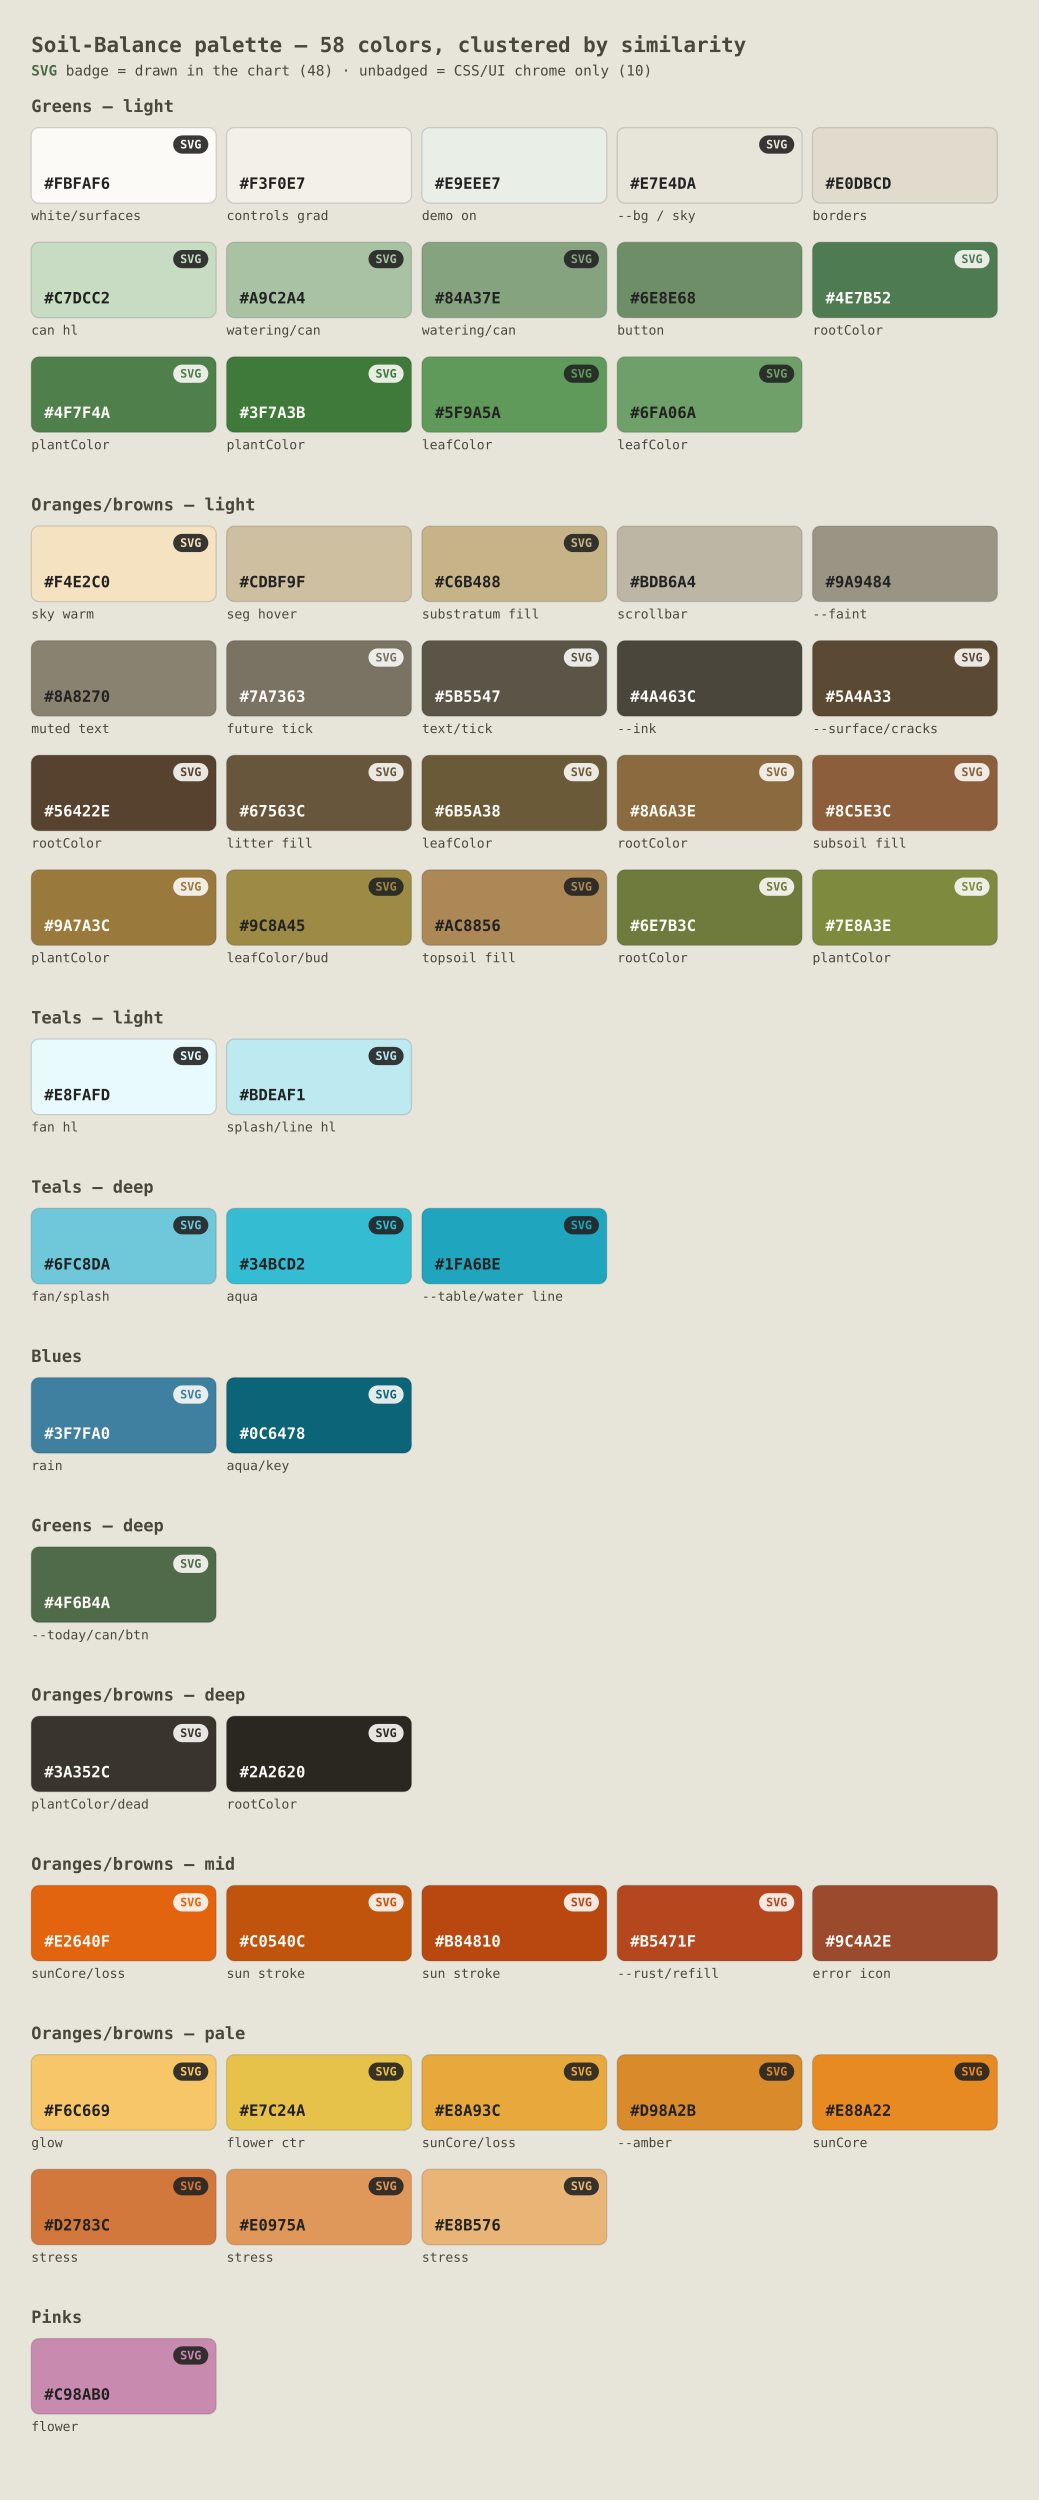
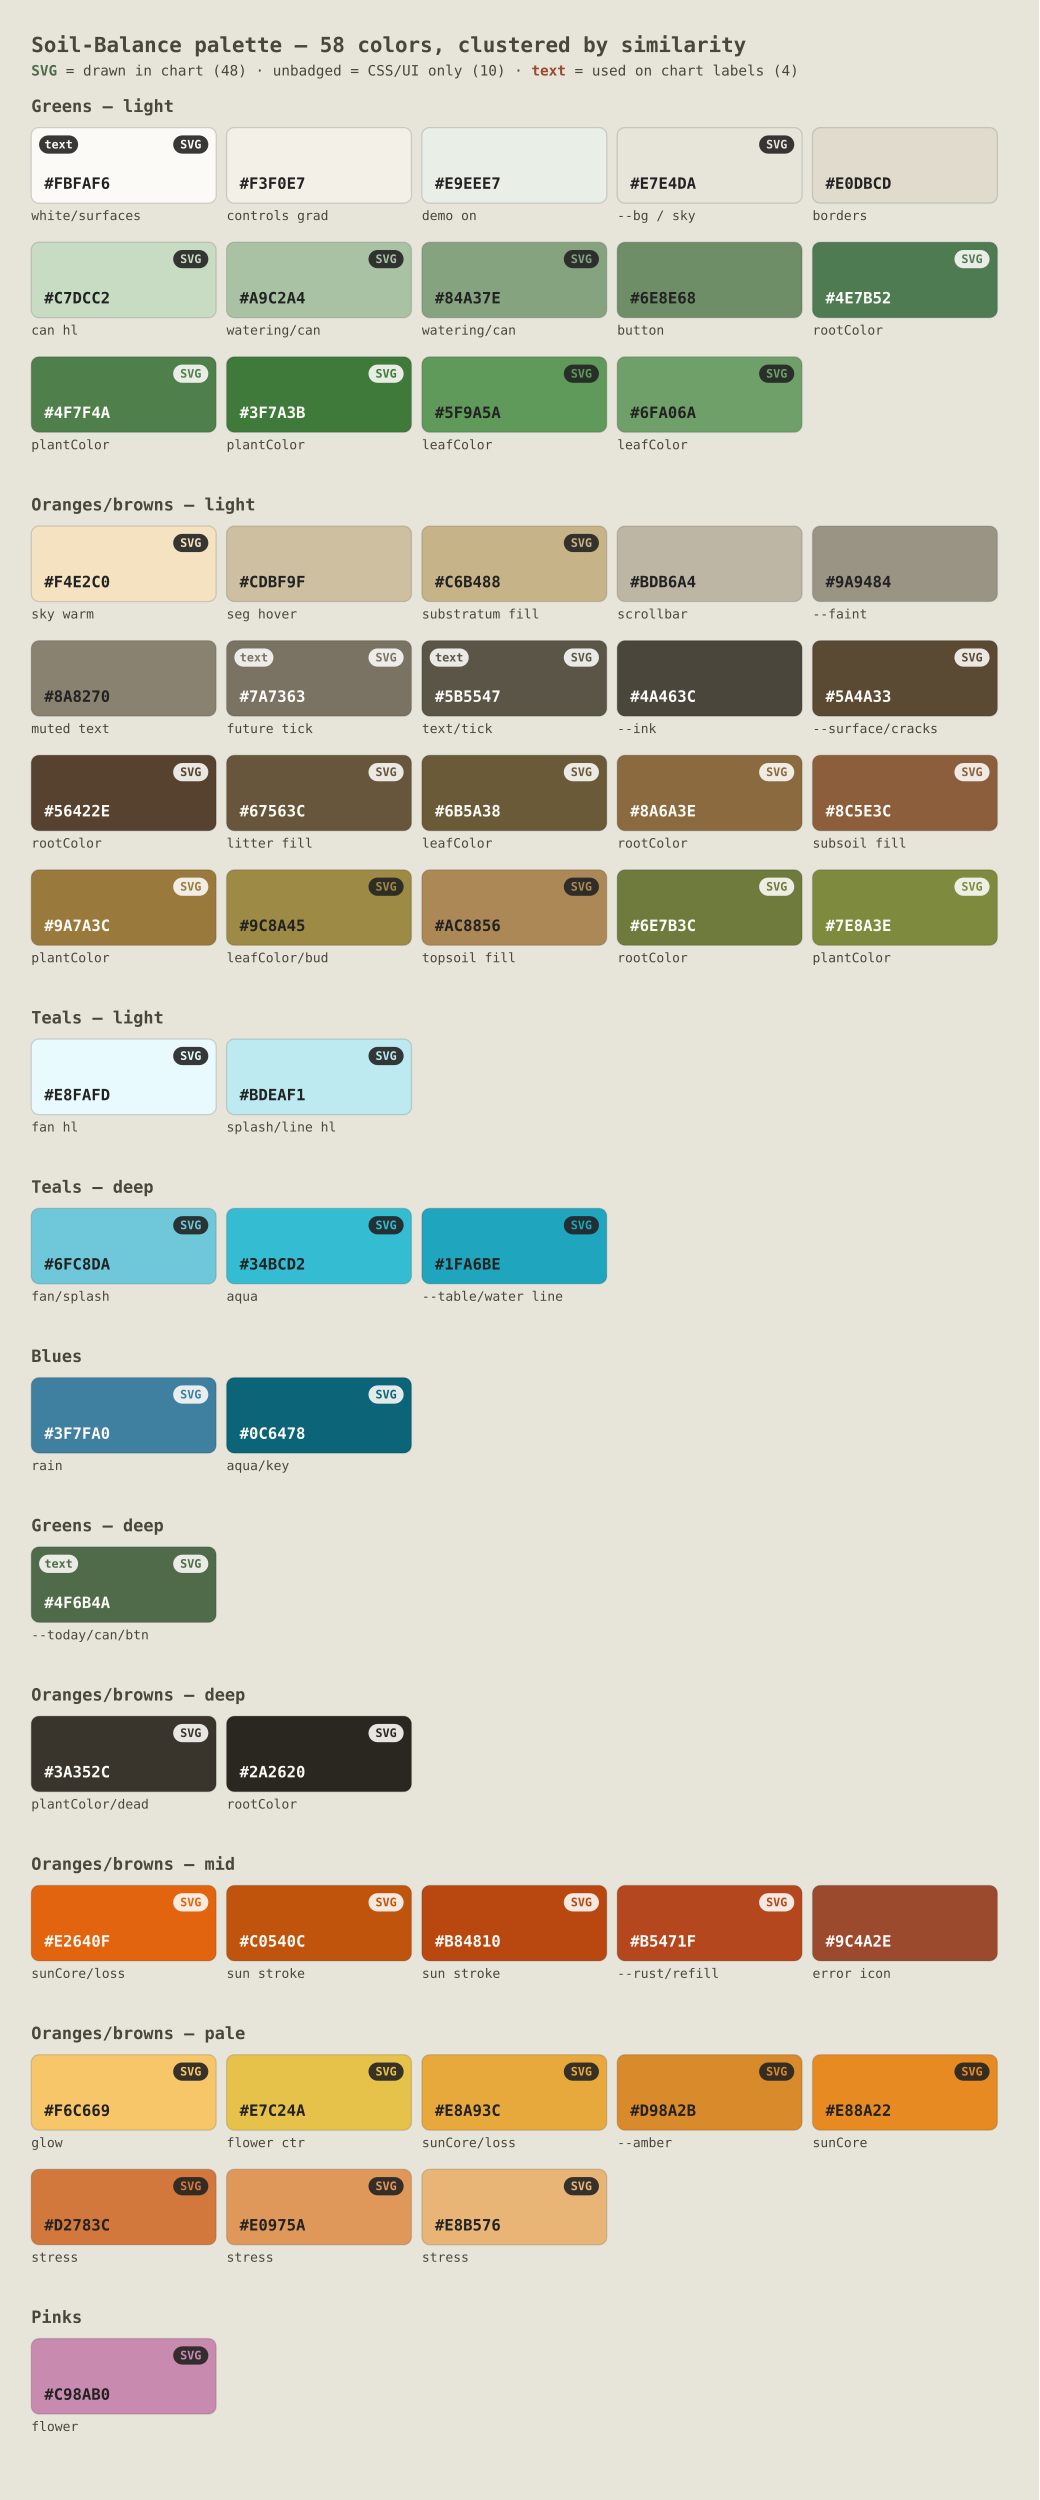
<svg xmlns="http://www.w3.org/2000/svg" width="798" height="1920" font-family="ui-monospace,Menlo,Consolas,monospace">
  <rect width="798" height="1920" fill="#E7E4DA" />
  <text x="24" y="40" font-size="16" font-weight="700" fill="#4A463C">Soil-Balance palette — 58 colors, clustered by similarity</text>
  <text x="24" y="58" font-size="11" fill="#4A463C">
-     <tspan font-weight="700" fill="#4F6B4A">SVG</tspan> badge = drawn in the chart (48)    ·    unbadged = CSS/UI chrome only (10)</text>
+     <tspan font-weight="700" fill="#4F6B4A">SVG</tspan> = drawn in chart (48)  ·  unbadged = CSS/UI only (10)  ·  <tspan font-weight="700" fill="#9C4A2E">text</tspan> = used on chart labels (4)</text>
  <text x="24" y="86" font-size="13" font-weight="700" fill="#4A463C">Greens — light</text>
  <rect x="24" y="98" width="142" height="58" rx="6" fill="#FBFAF6" stroke="#00000022" />
  <text x="34" y="145" font-size="12" font-weight="600" fill="#222">#FBFAF6</text>
  <rect x="133" y="104" width="27" height="14" rx="7" fill="#222" opacity="0.9" />
  <text x="146.5" y="114" text-anchor="middle" font-size="9" font-weight="700" fill="#FBFAF6">SVG</text>
+   <rect x="30" y="104" width="30" height="14" rx="7" fill="#222" opacity="0.9" />
+   <text x="45" y="114" text-anchor="middle" font-size="9" font-weight="700" fill="#FBFAF6">text</text>
  <text x="24" y="169" font-size="10" fill="#4A463C">white/surfaces</text>
  <rect x="174" y="98" width="142" height="58" rx="6" fill="#F3F0E7" stroke="#00000022" />
  <text x="184" y="145" font-size="12" font-weight="600" fill="#222">#F3F0E7</text>
  <text x="174" y="169" font-size="10" fill="#4A463C">controls grad</text>
  <rect x="324" y="98" width="142" height="58" rx="6" fill="#E9EEE7" stroke="#00000022" />
  <text x="334" y="145" font-size="12" font-weight="600" fill="#222">#E9EEE7</text>
  <text x="324" y="169" font-size="10" fill="#4A463C">demo on</text>
  <rect x="474" y="98" width="142" height="58" rx="6" fill="#E7E4DA" stroke="#00000022" />
  <text x="484" y="145" font-size="12" font-weight="600" fill="#222">#E7E4DA</text>
  <rect x="583" y="104" width="27" height="14" rx="7" fill="#222" opacity="0.9" />
  <text x="596.5" y="114" text-anchor="middle" font-size="9" font-weight="700" fill="#E7E4DA">SVG</text>
  <text x="474" y="169" font-size="10" fill="#4A463C">--bg / sky</text>
  <rect x="624" y="98" width="142" height="58" rx="6" fill="#E0DBCD" stroke="#00000022" />
  <text x="634" y="145" font-size="12" font-weight="600" fill="#222">#E0DBCD</text>
  <text x="624" y="169" font-size="10" fill="#4A463C">borders</text>
  <rect x="24" y="186" width="142" height="58" rx="6" fill="#C7DCC2" stroke="#00000022" />
  <text x="34" y="233" font-size="12" font-weight="600" fill="#222">#C7DCC2</text>
  <rect x="133" y="192" width="27" height="14" rx="7" fill="#222" opacity="0.9" />
  <text x="146.5" y="202" text-anchor="middle" font-size="9" font-weight="700" fill="#C7DCC2">SVG</text>
  <text x="24" y="257" font-size="10" fill="#4A463C">can hl</text>
  <rect x="174" y="186" width="142" height="58" rx="6" fill="#A9C2A4" stroke="#00000022" />
  <text x="184" y="233" font-size="12" font-weight="600" fill="#222">#A9C2A4</text>
  <rect x="283" y="192" width="27" height="14" rx="7" fill="#222" opacity="0.9" />
  <text x="296.5" y="202" text-anchor="middle" font-size="9" font-weight="700" fill="#A9C2A4">SVG</text>
  <text x="174" y="257" font-size="10" fill="#4A463C">watering/can</text>
  <rect x="324" y="186" width="142" height="58" rx="6" fill="#84A37E" stroke="#00000022" />
  <text x="334" y="233" font-size="12" font-weight="600" fill="#222">#84A37E</text>
  <rect x="433" y="192" width="27" height="14" rx="7" fill="#222" opacity="0.9" />
  <text x="446.5" y="202" text-anchor="middle" font-size="9" font-weight="700" fill="#84A37E">SVG</text>
  <text x="324" y="257" font-size="10" fill="#4A463C">watering/can</text>
  <rect x="474" y="186" width="142" height="58" rx="6" fill="#6E8E68" stroke="#00000022" />
  <text x="484" y="233" font-size="12" font-weight="600" fill="#222">#6E8E68</text>
  <text x="474" y="257" font-size="10" fill="#4A463C">button</text>
  <rect x="624" y="186" width="142" height="58" rx="6" fill="#4E7B52" stroke="#00000022" />
  <text x="634" y="233" font-size="12" font-weight="600" fill="#FBFAF6">#4E7B52</text>
  <rect x="733" y="192" width="27" height="14" rx="7" fill="#FBFAF6" opacity="0.9" />
  <text x="746.5" y="202" text-anchor="middle" font-size="9" font-weight="700" fill="#4E7B52">SVG</text>
  <text x="624" y="257" font-size="10" fill="#4A463C">rootColor</text>
  <rect x="24" y="274" width="142" height="58" rx="6" fill="#4F7F4A" stroke="#00000022" />
  <text x="34" y="321" font-size="12" font-weight="600" fill="#FBFAF6">#4F7F4A</text>
  <rect x="133" y="280" width="27" height="14" rx="7" fill="#FBFAF6" opacity="0.9" />
  <text x="146.5" y="290" text-anchor="middle" font-size="9" font-weight="700" fill="#4F7F4A">SVG</text>
  <text x="24" y="345" font-size="10" fill="#4A463C">plantColor</text>
  <rect x="174" y="274" width="142" height="58" rx="6" fill="#3F7A3B" stroke="#00000022" />
  <text x="184" y="321" font-size="12" font-weight="600" fill="#FBFAF6">#3F7A3B</text>
  <rect x="283" y="280" width="27" height="14" rx="7" fill="#FBFAF6" opacity="0.9" />
  <text x="296.5" y="290" text-anchor="middle" font-size="9" font-weight="700" fill="#3F7A3B">SVG</text>
  <text x="174" y="345" font-size="10" fill="#4A463C">plantColor</text>
  <rect x="324" y="274" width="142" height="58" rx="6" fill="#5F9A5A" stroke="#00000022" />
  <text x="334" y="321" font-size="12" font-weight="600" fill="#222">#5F9A5A</text>
  <rect x="433" y="280" width="27" height="14" rx="7" fill="#222" opacity="0.9" />
  <text x="446.5" y="290" text-anchor="middle" font-size="9" font-weight="700" fill="#5F9A5A">SVG</text>
  <text x="324" y="345" font-size="10" fill="#4A463C">leafColor</text>
  <rect x="474" y="274" width="142" height="58" rx="6" fill="#6FA06A" stroke="#00000022" />
  <text x="484" y="321" font-size="12" font-weight="600" fill="#222">#6FA06A</text>
  <rect x="583" y="280" width="27" height="14" rx="7" fill="#222" opacity="0.9" />
  <text x="596.5" y="290" text-anchor="middle" font-size="9" font-weight="700" fill="#6FA06A">SVG</text>
  <text x="474" y="345" font-size="10" fill="#4A463C">leafColor</text>
  <text x="24" y="392" font-size="13" font-weight="700" fill="#4A463C">Oranges/browns — light</text>
  <rect x="24" y="404" width="142" height="58" rx="6" fill="#F4E2C0" stroke="#00000022" />
  <text x="34" y="451" font-size="12" font-weight="600" fill="#222">#F4E2C0</text>
  <rect x="133" y="410" width="27" height="14" rx="7" fill="#222" opacity="0.9" />
  <text x="146.5" y="420" text-anchor="middle" font-size="9" font-weight="700" fill="#F4E2C0">SVG</text>
  <text x="24" y="475" font-size="10" fill="#4A463C">sky warm</text>
  <rect x="174" y="404" width="142" height="58" rx="6" fill="#CDBF9F" stroke="#00000022" />
  <text x="184" y="451" font-size="12" font-weight="600" fill="#222">#CDBF9F</text>
  <text x="174" y="475" font-size="10" fill="#4A463C">seg hover</text>
  <rect x="324" y="404" width="142" height="58" rx="6" fill="#C6B488" stroke="#00000022" />
  <text x="334" y="451" font-size="12" font-weight="600" fill="#222">#C6B488</text>
  <rect x="433" y="410" width="27" height="14" rx="7" fill="#222" opacity="0.9" />
  <text x="446.5" y="420" text-anchor="middle" font-size="9" font-weight="700" fill="#C6B488">SVG</text>
  <text x="324" y="475" font-size="10" fill="#4A463C">substratum fill</text>
  <rect x="474" y="404" width="142" height="58" rx="6" fill="#BDB6A4" stroke="#00000022" />
  <text x="484" y="451" font-size="12" font-weight="600" fill="#222">#BDB6A4</text>
  <text x="474" y="475" font-size="10" fill="#4A463C">scrollbar</text>
  <rect x="624" y="404" width="142" height="58" rx="6" fill="#9A9484" stroke="#00000022" />
  <text x="634" y="451" font-size="12" font-weight="600" fill="#222">#9A9484</text>
  <text x="624" y="475" font-size="10" fill="#4A463C">--faint</text>
  <rect x="24" y="492" width="142" height="58" rx="6" fill="#8A8270" stroke="#00000022" />
  <text x="34" y="539" font-size="12" font-weight="600" fill="#222">#8A8270</text>
  <text x="24" y="563" font-size="10" fill="#4A463C">muted text</text>
  <rect x="174" y="492" width="142" height="58" rx="6" fill="#7A7363" stroke="#00000022" />
  <text x="184" y="539" font-size="12" font-weight="600" fill="#FBFAF6">#7A7363</text>
  <rect x="283" y="498" width="27" height="14" rx="7" fill="#FBFAF6" opacity="0.9" />
  <text x="296.5" y="508" text-anchor="middle" font-size="9" font-weight="700" fill="#7A7363">SVG</text>
+   <rect x="180" y="498" width="30" height="14" rx="7" fill="#FBFAF6" opacity="0.9" />
+   <text x="195" y="508" text-anchor="middle" font-size="9" font-weight="700" fill="#7A7363">text</text>
  <text x="174" y="563" font-size="10" fill="#4A463C">future tick</text>
  <rect x="324" y="492" width="142" height="58" rx="6" fill="#5B5547" stroke="#00000022" />
  <text x="334" y="539" font-size="12" font-weight="600" fill="#FBFAF6">#5B5547</text>
  <rect x="433" y="498" width="27" height="14" rx="7" fill="#FBFAF6" opacity="0.9" />
  <text x="446.5" y="508" text-anchor="middle" font-size="9" font-weight="700" fill="#5B5547">SVG</text>
+   <rect x="330" y="498" width="30" height="14" rx="7" fill="#FBFAF6" opacity="0.9" />
+   <text x="345" y="508" text-anchor="middle" font-size="9" font-weight="700" fill="#5B5547">text</text>
  <text x="324" y="563" font-size="10" fill="#4A463C">text/tick</text>
  <rect x="474" y="492" width="142" height="58" rx="6" fill="#4A463C" stroke="#00000022" />
  <text x="484" y="539" font-size="12" font-weight="600" fill="#FBFAF6">#4A463C</text>
  <text x="474" y="563" font-size="10" fill="#4A463C">--ink</text>
  <rect x="624" y="492" width="142" height="58" rx="6" fill="#5A4A33" stroke="#00000022" />
  <text x="634" y="539" font-size="12" font-weight="600" fill="#FBFAF6">#5A4A33</text>
  <rect x="733" y="498" width="27" height="14" rx="7" fill="#FBFAF6" opacity="0.9" />
  <text x="746.5" y="508" text-anchor="middle" font-size="9" font-weight="700" fill="#5A4A33">SVG</text>
  <text x="624" y="563" font-size="10" fill="#4A463C">--surface/cracks</text>
  <rect x="24" y="580" width="142" height="58" rx="6" fill="#56422E" stroke="#00000022" />
  <text x="34" y="627" font-size="12" font-weight="600" fill="#FBFAF6">#56422E</text>
  <rect x="133" y="586" width="27" height="14" rx="7" fill="#FBFAF6" opacity="0.9" />
  <text x="146.5" y="596" text-anchor="middle" font-size="9" font-weight="700" fill="#56422E">SVG</text>
  <text x="24" y="651" font-size="10" fill="#4A463C">rootColor</text>
  <rect x="174" y="580" width="142" height="58" rx="6" fill="#67563C" stroke="#00000022" />
  <text x="184" y="627" font-size="12" font-weight="600" fill="#FBFAF6">#67563C</text>
  <rect x="283" y="586" width="27" height="14" rx="7" fill="#FBFAF6" opacity="0.9" />
  <text x="296.5" y="596" text-anchor="middle" font-size="9" font-weight="700" fill="#67563C">SVG</text>
  <text x="174" y="651" font-size="10" fill="#4A463C">litter fill</text>
  <rect x="324" y="580" width="142" height="58" rx="6" fill="#6B5A38" stroke="#00000022" />
  <text x="334" y="627" font-size="12" font-weight="600" fill="#FBFAF6">#6B5A38</text>
  <rect x="433" y="586" width="27" height="14" rx="7" fill="#FBFAF6" opacity="0.9" />
  <text x="446.5" y="596" text-anchor="middle" font-size="9" font-weight="700" fill="#6B5A38">SVG</text>
  <text x="324" y="651" font-size="10" fill="#4A463C">leafColor</text>
  <rect x="474" y="580" width="142" height="58" rx="6" fill="#8A6A3E" stroke="#00000022" />
  <text x="484" y="627" font-size="12" font-weight="600" fill="#FBFAF6">#8A6A3E</text>
  <rect x="583" y="586" width="27" height="14" rx="7" fill="#FBFAF6" opacity="0.9" />
  <text x="596.5" y="596" text-anchor="middle" font-size="9" font-weight="700" fill="#8A6A3E">SVG</text>
  <text x="474" y="651" font-size="10" fill="#4A463C">rootColor</text>
  <rect x="624" y="580" width="142" height="58" rx="6" fill="#8C5E3C" stroke="#00000022" />
  <text x="634" y="627" font-size="12" font-weight="600" fill="#FBFAF6">#8C5E3C</text>
  <rect x="733" y="586" width="27" height="14" rx="7" fill="#FBFAF6" opacity="0.9" />
  <text x="746.5" y="596" text-anchor="middle" font-size="9" font-weight="700" fill="#8C5E3C">SVG</text>
  <text x="624" y="651" font-size="10" fill="#4A463C">subsoil fill</text>
  <rect x="24" y="668" width="142" height="58" rx="6" fill="#9A7A3C" stroke="#00000022" />
  <text x="34" y="715" font-size="12" font-weight="600" fill="#FBFAF6">#9A7A3C</text>
  <rect x="133" y="674" width="27" height="14" rx="7" fill="#FBFAF6" opacity="0.9" />
  <text x="146.5" y="684" text-anchor="middle" font-size="9" font-weight="700" fill="#9A7A3C">SVG</text>
  <text x="24" y="739" font-size="10" fill="#4A463C">plantColor</text>
  <rect x="174" y="668" width="142" height="58" rx="6" fill="#9C8A45" stroke="#00000022" />
  <text x="184" y="715" font-size="12" font-weight="600" fill="#222">#9C8A45</text>
  <rect x="283" y="674" width="27" height="14" rx="7" fill="#222" opacity="0.9" />
  <text x="296.5" y="684" text-anchor="middle" font-size="9" font-weight="700" fill="#9C8A45">SVG</text>
  <text x="174" y="739" font-size="10" fill="#4A463C">leafColor/bud</text>
  <rect x="324" y="668" width="142" height="58" rx="6" fill="#AC8856" stroke="#00000022" />
  <text x="334" y="715" font-size="12" font-weight="600" fill="#222">#AC8856</text>
  <rect x="433" y="674" width="27" height="14" rx="7" fill="#222" opacity="0.9" />
  <text x="446.5" y="684" text-anchor="middle" font-size="9" font-weight="700" fill="#AC8856">SVG</text>
  <text x="324" y="739" font-size="10" fill="#4A463C">topsoil fill</text>
  <rect x="474" y="668" width="142" height="58" rx="6" fill="#6E7B3C" stroke="#00000022" />
  <text x="484" y="715" font-size="12" font-weight="600" fill="#FBFAF6">#6E7B3C</text>
  <rect x="583" y="674" width="27" height="14" rx="7" fill="#FBFAF6" opacity="0.9" />
  <text x="596.5" y="684" text-anchor="middle" font-size="9" font-weight="700" fill="#6E7B3C">SVG</text>
  <text x="474" y="739" font-size="10" fill="#4A463C">rootColor</text>
  <rect x="624" y="668" width="142" height="58" rx="6" fill="#7E8A3E" stroke="#00000022" />
  <text x="634" y="715" font-size="12" font-weight="600" fill="#FBFAF6">#7E8A3E</text>
  <rect x="733" y="674" width="27" height="14" rx="7" fill="#FBFAF6" opacity="0.9" />
  <text x="746.5" y="684" text-anchor="middle" font-size="9" font-weight="700" fill="#7E8A3E">SVG</text>
  <text x="624" y="739" font-size="10" fill="#4A463C">plantColor</text>
  <text x="24" y="786" font-size="13" font-weight="700" fill="#4A463C">Teals — light</text>
  <rect x="24" y="798" width="142" height="58" rx="6" fill="#E8FAFD" stroke="#00000022" />
  <text x="34" y="845" font-size="12" font-weight="600" fill="#222">#E8FAFD</text>
  <rect x="133" y="804" width="27" height="14" rx="7" fill="#222" opacity="0.9" />
  <text x="146.5" y="814" text-anchor="middle" font-size="9" font-weight="700" fill="#E8FAFD">SVG</text>
  <text x="24" y="869" font-size="10" fill="#4A463C">fan hl</text>
  <rect x="174" y="798" width="142" height="58" rx="6" fill="#BDEAF1" stroke="#00000022" />
  <text x="184" y="845" font-size="12" font-weight="600" fill="#222">#BDEAF1</text>
  <rect x="283" y="804" width="27" height="14" rx="7" fill="#222" opacity="0.9" />
  <text x="296.5" y="814" text-anchor="middle" font-size="9" font-weight="700" fill="#BDEAF1">SVG</text>
  <text x="174" y="869" font-size="10" fill="#4A463C">splash/line hl</text>
  <text x="24" y="916" font-size="13" font-weight="700" fill="#4A463C">Teals — deep</text>
  <rect x="24" y="928" width="142" height="58" rx="6" fill="#6FC8DA" stroke="#00000022" />
  <text x="34" y="975" font-size="12" font-weight="600" fill="#222">#6FC8DA</text>
  <rect x="133" y="934" width="27" height="14" rx="7" fill="#222" opacity="0.9" />
  <text x="146.5" y="944" text-anchor="middle" font-size="9" font-weight="700" fill="#6FC8DA">SVG</text>
  <text x="24" y="999" font-size="10" fill="#4A463C">fan/splash</text>
  <rect x="174" y="928" width="142" height="58" rx="6" fill="#34BCD2" stroke="#00000022" />
  <text x="184" y="975" font-size="12" font-weight="600" fill="#222">#34BCD2</text>
  <rect x="283" y="934" width="27" height="14" rx="7" fill="#222" opacity="0.9" />
  <text x="296.5" y="944" text-anchor="middle" font-size="9" font-weight="700" fill="#34BCD2">SVG</text>
  <text x="174" y="999" font-size="10" fill="#4A463C">aqua</text>
  <rect x="324" y="928" width="142" height="58" rx="6" fill="#1FA6BE" stroke="#00000022" />
  <text x="334" y="975" font-size="12" font-weight="600" fill="#222">#1FA6BE</text>
  <rect x="433" y="934" width="27" height="14" rx="7" fill="#222" opacity="0.9" />
  <text x="446.5" y="944" text-anchor="middle" font-size="9" font-weight="700" fill="#1FA6BE">SVG</text>
  <text x="324" y="999" font-size="10" fill="#4A463C">--table/water line</text>
  <text x="24" y="1046" font-size="13" font-weight="700" fill="#4A463C">Blues</text>
  <rect x="24" y="1058" width="142" height="58" rx="6" fill="#3F7FA0" stroke="#00000022" />
  <text x="34" y="1105" font-size="12" font-weight="600" fill="#FBFAF6">#3F7FA0</text>
  <rect x="133" y="1064" width="27" height="14" rx="7" fill="#FBFAF6" opacity="0.9" />
  <text x="146.5" y="1074" text-anchor="middle" font-size="9" font-weight="700" fill="#3F7FA0">SVG</text>
  <text x="24" y="1129" font-size="10" fill="#4A463C">rain</text>
  <rect x="174" y="1058" width="142" height="58" rx="6" fill="#0C6478" stroke="#00000022" />
  <text x="184" y="1105" font-size="12" font-weight="600" fill="#FBFAF6">#0C6478</text>
  <rect x="283" y="1064" width="27" height="14" rx="7" fill="#FBFAF6" opacity="0.9" />
  <text x="296.5" y="1074" text-anchor="middle" font-size="9" font-weight="700" fill="#0C6478">SVG</text>
  <text x="174" y="1129" font-size="10" fill="#4A463C">aqua/key</text>
  <text x="24" y="1176" font-size="13" font-weight="700" fill="#4A463C">Greens — deep</text>
  <rect x="24" y="1188" width="142" height="58" rx="6" fill="#4F6B4A" stroke="#00000022" />
  <text x="34" y="1235" font-size="12" font-weight="600" fill="#FBFAF6">#4F6B4A</text>
  <rect x="133" y="1194" width="27" height="14" rx="7" fill="#FBFAF6" opacity="0.9" />
  <text x="146.5" y="1204" text-anchor="middle" font-size="9" font-weight="700" fill="#4F6B4A">SVG</text>
+   <rect x="30" y="1194" width="30" height="14" rx="7" fill="#FBFAF6" opacity="0.9" />
+   <text x="45" y="1204" text-anchor="middle" font-size="9" font-weight="700" fill="#4F6B4A">text</text>
  <text x="24" y="1259" font-size="10" fill="#4A463C">--today/can/btn</text>
  <text x="24" y="1306" font-size="13" font-weight="700" fill="#4A463C">Oranges/browns — deep</text>
  <rect x="24" y="1318" width="142" height="58" rx="6" fill="#3A352C" stroke="#00000022" />
  <text x="34" y="1365" font-size="12" font-weight="600" fill="#FBFAF6">#3A352C</text>
  <rect x="133" y="1324" width="27" height="14" rx="7" fill="#FBFAF6" opacity="0.9" />
  <text x="146.5" y="1334" text-anchor="middle" font-size="9" font-weight="700" fill="#3A352C">SVG</text>
  <text x="24" y="1389" font-size="10" fill="#4A463C">plantColor/dead</text>
  <rect x="174" y="1318" width="142" height="58" rx="6" fill="#2A2620" stroke="#00000022" />
  <text x="184" y="1365" font-size="12" font-weight="600" fill="#FBFAF6">#2A2620</text>
  <rect x="283" y="1324" width="27" height="14" rx="7" fill="#FBFAF6" opacity="0.9" />
  <text x="296.5" y="1334" text-anchor="middle" font-size="9" font-weight="700" fill="#2A2620">SVG</text>
  <text x="174" y="1389" font-size="10" fill="#4A463C">rootColor</text>
  <text x="24" y="1436" font-size="13" font-weight="700" fill="#4A463C">Oranges/browns — mid</text>
  <rect x="24" y="1448" width="142" height="58" rx="6" fill="#E2640F" stroke="#00000022" />
  <text x="34" y="1495" font-size="12" font-weight="600" fill="#FBFAF6">#E2640F</text>
  <rect x="133" y="1454" width="27" height="14" rx="7" fill="#FBFAF6" opacity="0.9" />
  <text x="146.5" y="1464" text-anchor="middle" font-size="9" font-weight="700" fill="#E2640F">SVG</text>
  <text x="24" y="1519" font-size="10" fill="#4A463C">sunCore/loss</text>
  <rect x="174" y="1448" width="142" height="58" rx="6" fill="#C0540C" stroke="#00000022" />
  <text x="184" y="1495" font-size="12" font-weight="600" fill="#FBFAF6">#C0540C</text>
  <rect x="283" y="1454" width="27" height="14" rx="7" fill="#FBFAF6" opacity="0.9" />
  <text x="296.5" y="1464" text-anchor="middle" font-size="9" font-weight="700" fill="#C0540C">SVG</text>
  <text x="174" y="1519" font-size="10" fill="#4A463C">sun stroke</text>
  <rect x="324" y="1448" width="142" height="58" rx="6" fill="#B84810" stroke="#00000022" />
  <text x="334" y="1495" font-size="12" font-weight="600" fill="#FBFAF6">#B84810</text>
  <rect x="433" y="1454" width="27" height="14" rx="7" fill="#FBFAF6" opacity="0.9" />
  <text x="446.5" y="1464" text-anchor="middle" font-size="9" font-weight="700" fill="#B84810">SVG</text>
  <text x="324" y="1519" font-size="10" fill="#4A463C">sun stroke</text>
  <rect x="474" y="1448" width="142" height="58" rx="6" fill="#B5471F" stroke="#00000022" />
  <text x="484" y="1495" font-size="12" font-weight="600" fill="#FBFAF6">#B5471F</text>
  <rect x="583" y="1454" width="27" height="14" rx="7" fill="#FBFAF6" opacity="0.9" />
  <text x="596.5" y="1464" text-anchor="middle" font-size="9" font-weight="700" fill="#B5471F">SVG</text>
  <text x="474" y="1519" font-size="10" fill="#4A463C">--rust/refill</text>
  <rect x="624" y="1448" width="142" height="58" rx="6" fill="#9C4A2E" stroke="#00000022" />
  <text x="634" y="1495" font-size="12" font-weight="600" fill="#FBFAF6">#9C4A2E</text>
  <text x="624" y="1519" font-size="10" fill="#4A463C">error icon</text>
  <text x="24" y="1566" font-size="13" font-weight="700" fill="#4A463C">Oranges/browns — pale</text>
  <rect x="24" y="1578" width="142" height="58" rx="6" fill="#F6C669" stroke="#00000022" />
  <text x="34" y="1625" font-size="12" font-weight="600" fill="#222">#F6C669</text>
  <rect x="133" y="1584" width="27" height="14" rx="7" fill="#222" opacity="0.9" />
  <text x="146.5" y="1594" text-anchor="middle" font-size="9" font-weight="700" fill="#F6C669">SVG</text>
  <text x="24" y="1649" font-size="10" fill="#4A463C">glow</text>
  <rect x="174" y="1578" width="142" height="58" rx="6" fill="#E7C24A" stroke="#00000022" />
  <text x="184" y="1625" font-size="12" font-weight="600" fill="#222">#E7C24A</text>
  <rect x="283" y="1584" width="27" height="14" rx="7" fill="#222" opacity="0.9" />
  <text x="296.5" y="1594" text-anchor="middle" font-size="9" font-weight="700" fill="#E7C24A">SVG</text>
  <text x="174" y="1649" font-size="10" fill="#4A463C">flower ctr</text>
  <rect x="324" y="1578" width="142" height="58" rx="6" fill="#E8A93C" stroke="#00000022" />
  <text x="334" y="1625" font-size="12" font-weight="600" fill="#222">#E8A93C</text>
  <rect x="433" y="1584" width="27" height="14" rx="7" fill="#222" opacity="0.9" />
  <text x="446.5" y="1594" text-anchor="middle" font-size="9" font-weight="700" fill="#E8A93C">SVG</text>
  <text x="324" y="1649" font-size="10" fill="#4A463C">sunCore/loss</text>
  <rect x="474" y="1578" width="142" height="58" rx="6" fill="#D98A2B" stroke="#00000022" />
  <text x="484" y="1625" font-size="12" font-weight="600" fill="#222">#D98A2B</text>
  <rect x="583" y="1584" width="27" height="14" rx="7" fill="#222" opacity="0.9" />
  <text x="596.5" y="1594" text-anchor="middle" font-size="9" font-weight="700" fill="#D98A2B">SVG</text>
  <text x="474" y="1649" font-size="10" fill="#4A463C">--amber</text>
  <rect x="624" y="1578" width="142" height="58" rx="6" fill="#E88A22" stroke="#00000022" />
  <text x="634" y="1625" font-size="12" font-weight="600" fill="#222">#E88A22</text>
  <rect x="733" y="1584" width="27" height="14" rx="7" fill="#222" opacity="0.9" />
  <text x="746.5" y="1594" text-anchor="middle" font-size="9" font-weight="700" fill="#E88A22">SVG</text>
  <text x="624" y="1649" font-size="10" fill="#4A463C">sunCore</text>
  <rect x="24" y="1666" width="142" height="58" rx="6" fill="#D2783C" stroke="#00000022" />
  <text x="34" y="1713" font-size="12" font-weight="600" fill="#222">#D2783C</text>
  <rect x="133" y="1672" width="27" height="14" rx="7" fill="#222" opacity="0.9" />
  <text x="146.5" y="1682" text-anchor="middle" font-size="9" font-weight="700" fill="#D2783C">SVG</text>
  <text x="24" y="1737" font-size="10" fill="#4A463C">stress</text>
  <rect x="174" y="1666" width="142" height="58" rx="6" fill="#E0975A" stroke="#00000022" />
  <text x="184" y="1713" font-size="12" font-weight="600" fill="#222">#E0975A</text>
  <rect x="283" y="1672" width="27" height="14" rx="7" fill="#222" opacity="0.9" />
  <text x="296.5" y="1682" text-anchor="middle" font-size="9" font-weight="700" fill="#E0975A">SVG</text>
  <text x="174" y="1737" font-size="10" fill="#4A463C">stress</text>
  <rect x="324" y="1666" width="142" height="58" rx="6" fill="#E8B576" stroke="#00000022" />
  <text x="334" y="1713" font-size="12" font-weight="600" fill="#222">#E8B576</text>
  <rect x="433" y="1672" width="27" height="14" rx="7" fill="#222" opacity="0.9" />
  <text x="446.5" y="1682" text-anchor="middle" font-size="9" font-weight="700" fill="#E8B576">SVG</text>
  <text x="324" y="1737" font-size="10" fill="#4A463C">stress</text>
  <text x="24" y="1784" font-size="13" font-weight="700" fill="#4A463C">Pinks</text>
  <rect x="24" y="1796" width="142" height="58" rx="6" fill="#C98AB0" stroke="#00000022" />
  <text x="34" y="1843" font-size="12" font-weight="600" fill="#222">#C98AB0</text>
  <rect x="133" y="1802" width="27" height="14" rx="7" fill="#222" opacity="0.9" />
  <text x="146.5" y="1812" text-anchor="middle" font-size="9" font-weight="700" fill="#C98AB0">SVG</text>
  <text x="24" y="1867" font-size="10" fill="#4A463C">flower</text>
</svg>
